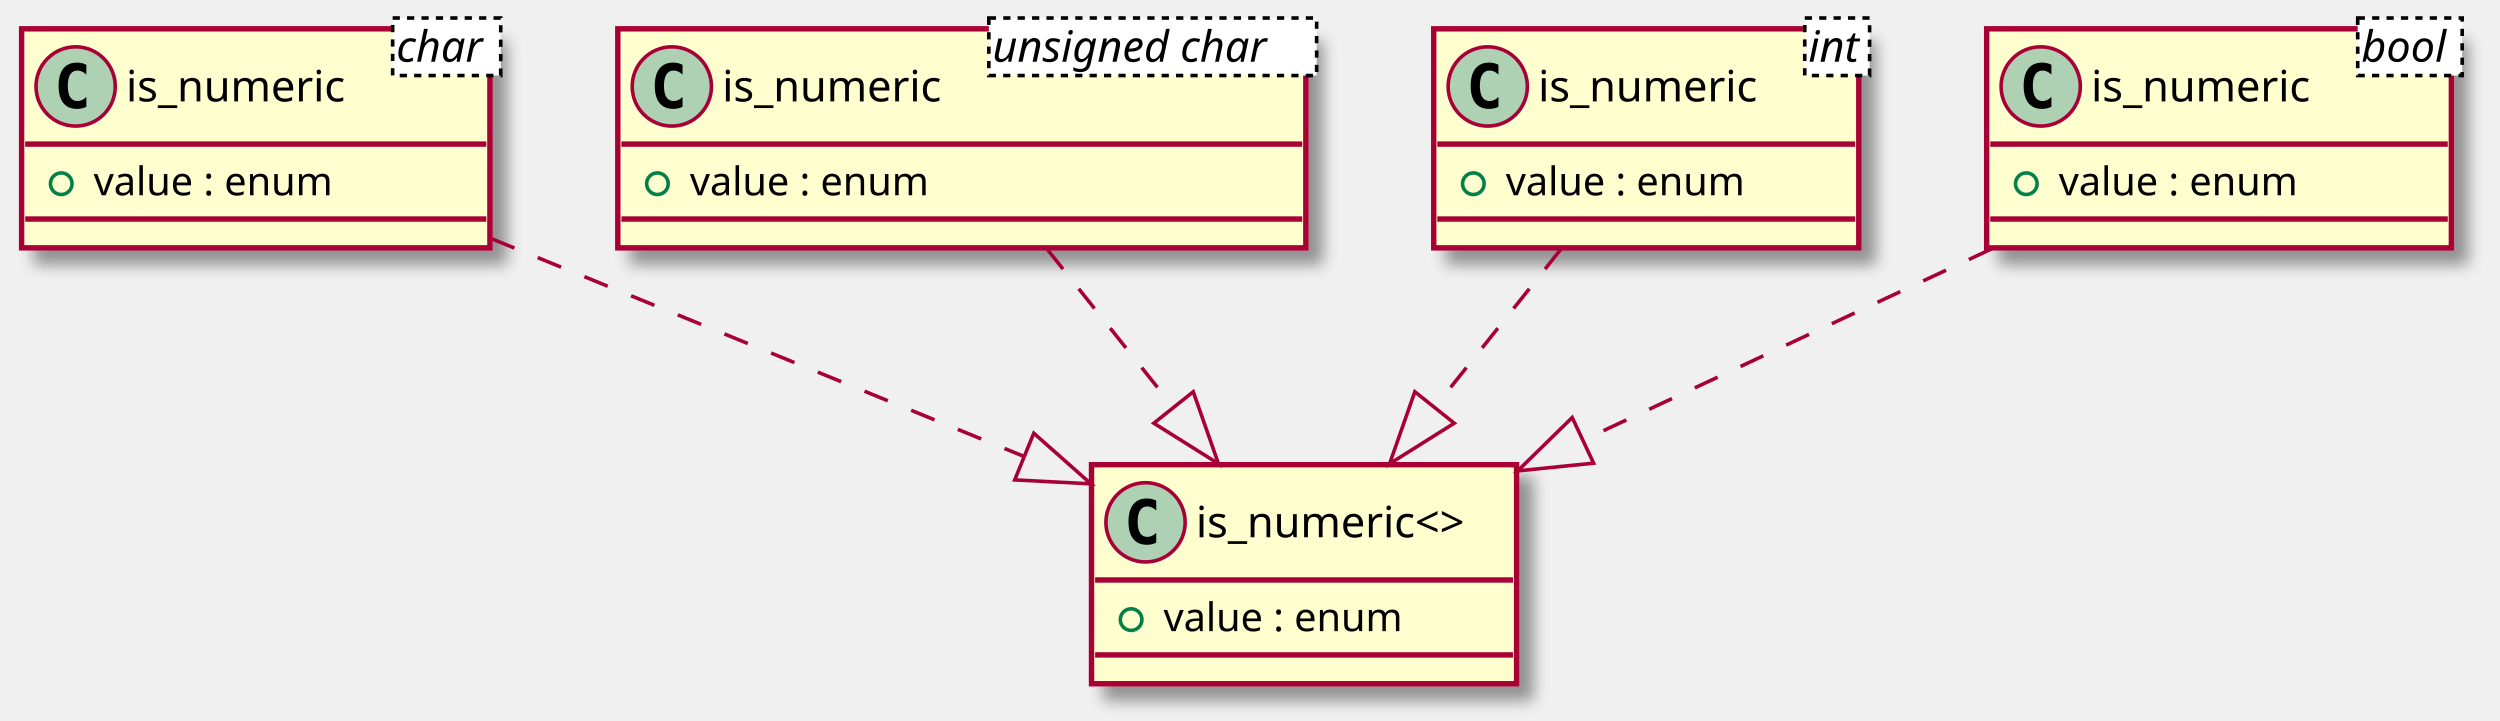
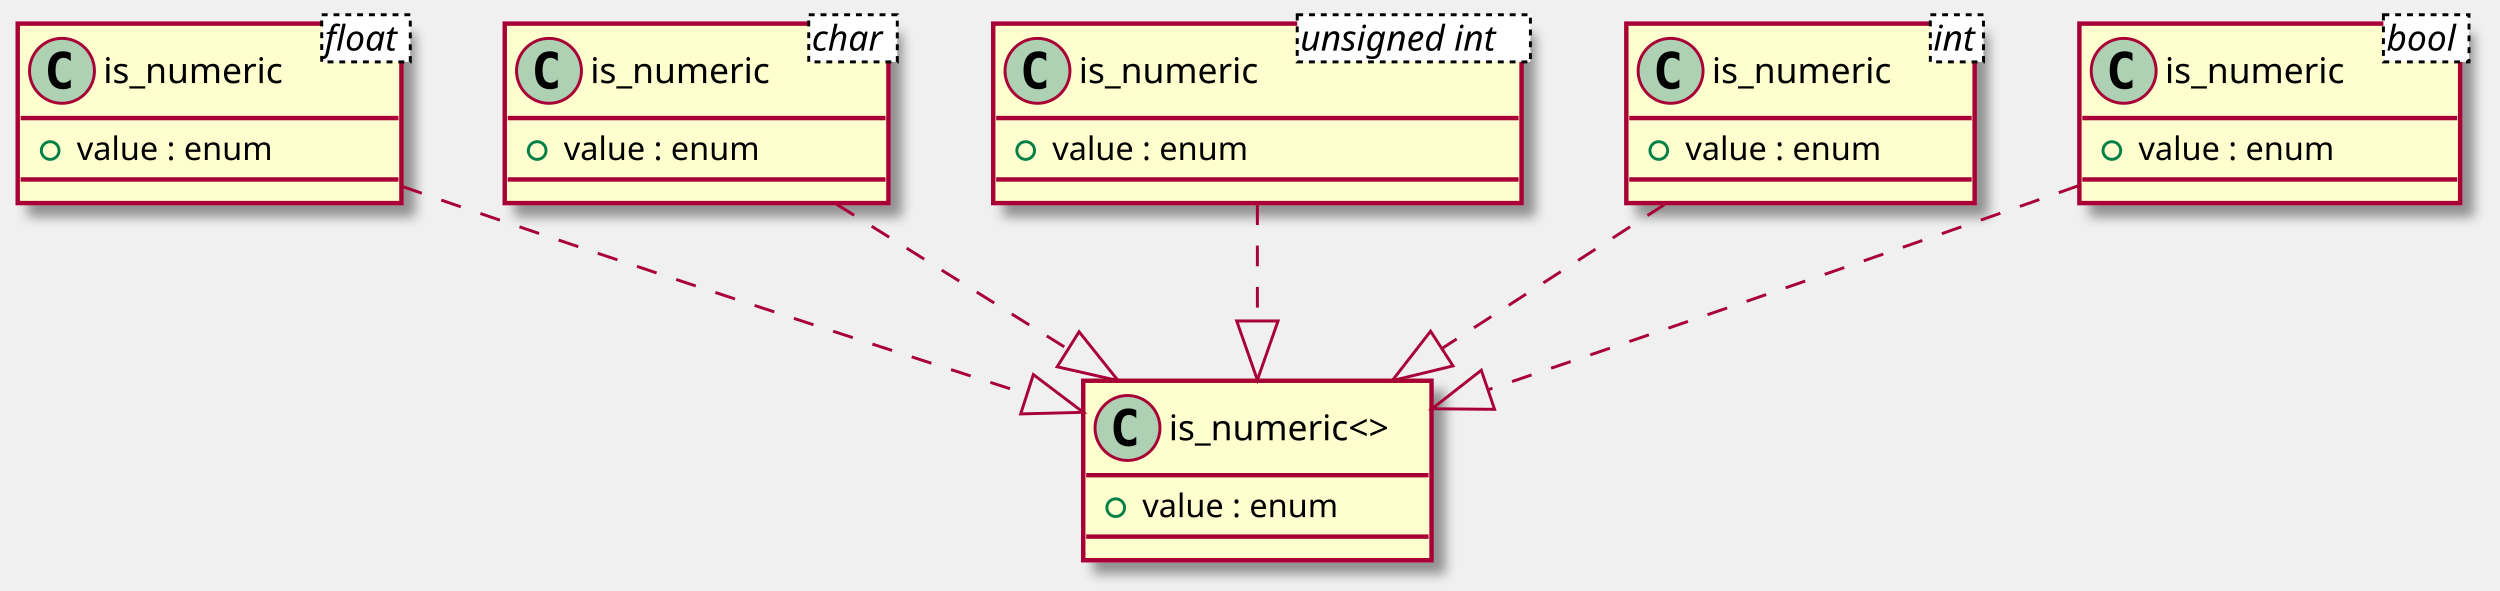
- <svg xmlns="http://www.w3.org/2000/svg" xmlns:xlink="http://www.w3.org/1999/xlink" contentScriptType="application/ecmascript" contentStyleType="text/css" height="200px" preserveAspectRatio="none" style="width:694px;height:200px;" version="1.1" viewBox="0 0 694 200" width="694px" zoomAndPan="magnify">
+ <svg xmlns="http://www.w3.org/2000/svg" xmlns:xlink="http://www.w3.org/1999/xlink" contentScriptType="application/ecmascript" contentStyleType="text/css" height="200px" preserveAspectRatio="none" style="width:847px;height:200px;" version="1.1" viewBox="0 0 847 200" width="847px" zoomAndPan="magnify">
  <defs>
-     <filter height="300%" id="f1vht9mqnvvh51" width="300%" x="-1" y="-1">
+     <filter height="300%" id="f9smllv5hfevk" width="300%" x="-1" y="-1">
      <feGaussianBlur result="blurOut" stdDeviation="2.0" />
      <feColorMatrix in="blurOut" result="blurOut2" type="matrix" values="0 0 0 0 0 0 0 0 0 0 0 0 0 0 0 0 0 0 .4 0" />
      <feOffset dx="4.0" dy="4.0" in="blurOut2" result="blurOut3" />
      <feBlend in="SourceGraphic" in2="blurOut3" mode="normal" />
    </filter>
    <style type="text/css">a:hover { text-decoration: underline; }</style>
  </defs>
  <g>
-     <a href="https://github.com/bkryza/clang-uml/blob/345619123b262df0dc04aaffdf754f32843cbfc3/tests/t00016/t00016.cc#L4" target="_top" title="is_numeric" xlink:actuate="onRequest" xlink:href="https://github.com/bkryza/clang-uml/blob/345619123b262df0dc04aaffdf754f32843cbfc3/tests/t00016/t00016.cc#L4" xlink:show="new" xlink:title="is_numeric" xlink:type="simple">
-       <rect fill="#FEFECE" filter="url(#f1vht9mqnvvh51)" height="60.805" id="C_0000000812" style="stroke: #A80036; stroke-width: 1.5;" width="118" x="303" y="129" />
-       <ellipse cx="318" cy="145" fill="#ADD1B2" rx="11" ry="11" style="stroke: #A80036; stroke-width: 1.0;" />
-       <path d="M320.969,150.641 Q320.391,150.938 319.75,151.078 Q319.109,151.234 318.406,151.234 Q315.906,151.234 314.578,149.594 Q313.266,147.938 313.266,144.812 Q313.266,141.688 314.578,140.031 Q315.906,138.375 318.406,138.375 Q319.109,138.375 319.75,138.531 Q320.406,138.688 320.969,138.984 L320.969,141.703 Q320.344,141.125 319.75,140.859 Q319.156,140.578 318.531,140.578 Q317.188,140.578 316.5,141.656 Q315.812,142.719 315.812,144.812 Q315.812,146.906 316.5,147.984 Q317.188,149.047 318.531,149.047 Q319.156,149.047 319.75,148.781 Q320.344,148.5 320.969,147.922 L320.969,150.641 Z " />
-       <text fill="#000000" font-family="sans-serif" font-size="12" lengthAdjust="spacingAndGlyphs" textLength="86" x="332" y="149.154">is_numeric&lt;&gt;</text>
-       <line style="stroke: #A80036; stroke-width: 1.5;" x1="304" x2="420" y1="161" y2="161" />
-       <ellipse cx="314" cy="172" fill="none" rx="3" ry="3" style="stroke: #038048; stroke-width: 1.0;" />
-       <text fill="#000000" font-family="sans-serif" font-size="11" lengthAdjust="spacingAndGlyphs" textLength="74" x="323" y="175.21">value : enum</text>
-       <line style="stroke: #A80036; stroke-width: 1.5;" x1="304" x2="420" y1="181.805" y2="181.805" />
+     <a href="https://github.com/bkryza/clang-uml/blob/ae7ef11e43f5fa5a1684f412eef67c0481dd4756/tests/t00016/t00016.cc#L4" target="_top" title="is_numeric" xlink:actuate="onRequest" xlink:href="https://github.com/bkryza/clang-uml/blob/ae7ef11e43f5fa5a1684f412eef67c0481dd4756/tests/t00016/t00016.cc#L4" xlink:show="new" xlink:title="is_numeric" xlink:type="simple">
+       <rect fill="#FEFECE" filter="url(#f9smllv5hfevk)" height="60.805" id="C_0000000000000000000604" style="stroke: #A80036; stroke-width: 1.5;" width="118" x="367" y="129" />
+       <ellipse cx="382" cy="145" fill="#ADD1B2" rx="11" ry="11" style="stroke: #A80036; stroke-width: 1.0;" />
+       <path d="M384.969,150.641 Q384.391,150.938 383.75,151.078 Q383.109,151.234 382.406,151.234 Q379.906,151.234 378.578,149.594 Q377.266,147.938 377.266,144.812 Q377.266,141.688 378.578,140.031 Q379.906,138.375 382.406,138.375 Q383.109,138.375 383.75,138.531 Q384.406,138.688 384.969,138.984 L384.969,141.703 Q384.344,141.125 383.75,140.859 Q383.156,140.578 382.531,140.578 Q381.188,140.578 380.5,141.656 Q379.812,142.719 379.812,144.812 Q379.812,146.906 380.5,147.984 Q381.188,149.047 382.531,149.047 Q383.156,149.047 383.75,148.781 Q384.344,148.5 384.969,147.922 L384.969,150.641 Z " />
+       <text fill="#000000" font-family="sans-serif" font-size="12" lengthAdjust="spacingAndGlyphs" textLength="86" x="396" y="149.154">is_numeric&lt;&gt;</text>
+       <line style="stroke: #A80036; stroke-width: 1.5;" x1="368" x2="484" y1="161" y2="161" />
+       <ellipse cx="378" cy="172" fill="none" rx="3" ry="3" style="stroke: #038048; stroke-width: 1.0;" />
+       <text fill="#000000" font-family="sans-serif" font-size="11" lengthAdjust="spacingAndGlyphs" textLength="74" x="387" y="175.21">value : enum</text>
+       <line style="stroke: #A80036; stroke-width: 1.5;" x1="368" x2="484" y1="181.805" y2="181.805" />
    </a>
-     <a href="https://github.com/bkryza/clang-uml/blob/345619123b262df0dc04aaffdf754f32843cbfc3/tests/t00016/t00016.cc#L8" target="_top" title="is_numeric" xlink:actuate="onRequest" xlink:href="https://github.com/bkryza/clang-uml/blob/345619123b262df0dc04aaffdf754f32843cbfc3/tests/t00016/t00016.cc#L8" xlink:show="new" xlink:title="is_numeric" xlink:type="simple">
-       <rect fill="#FEFECE" filter="url(#f1vht9mqnvvh51)" height="60.805" id="C_0000000817" style="stroke: #A80036; stroke-width: 1.5;" width="130" x="6" y="8" />
+     <a href="https://github.com/bkryza/clang-uml/blob/ae7ef11e43f5fa5a1684f412eef67c0481dd4756/tests/t00016/t00016.cc#L8" target="_top" title="is_numeric" xlink:actuate="onRequest" xlink:href="https://github.com/bkryza/clang-uml/blob/ae7ef11e43f5fa5a1684f412eef67c0481dd4756/tests/t00016/t00016.cc#L8" xlink:show="new" xlink:title="is_numeric" xlink:type="simple">
+       <rect fill="#FEFECE" filter="url(#f9smllv5hfevk)" height="60.805" id="C_0000000000000000000738" style="stroke: #A80036; stroke-width: 1.5;" width="130" x="6" y="8" />
      <ellipse cx="21" cy="24" fill="#ADD1B2" rx="11" ry="11" style="stroke: #A80036; stroke-width: 1.0;" />
      <path d="M23.969,29.641 Q23.391,29.938 22.75,30.078 Q22.109,30.234 21.406,30.234 Q18.906,30.234 17.578,28.594 Q16.266,26.938 16.266,23.812 Q16.266,20.688 17.578,19.031 Q18.906,17.375 21.406,17.375 Q22.109,17.375 22.75,17.531 Q23.406,17.688 23.969,17.984 L23.969,20.703 Q23.344,20.125 22.75,19.859 Q22.156,19.578 21.531,19.578 Q20.188,19.578 19.5,20.656 Q18.812,21.719 18.812,23.812 Q18.812,25.906 19.5,26.984 Q20.188,28.047 21.531,28.047 Q22.156,28.047 22.75,27.781 Q23.344,27.5 23.969,26.922 L23.969,29.641 Z " />
      <text fill="#000000" font-family="sans-serif" font-size="12" lengthAdjust="spacingAndGlyphs" textLength="66" x="35" y="28.154">is_numeric</text>
      <rect fill="#FFFFFF" height="15.969" style="stroke: #000000; stroke-width: 1.0; stroke-dasharray: 2.0,2.0;" width="30" x="109" y="5" />
-       <text fill="#000000" font-family="sans-serif" font-size="12" font-style="italic" lengthAdjust="spacingAndGlyphs" textLength="28" x="110" y="17.139">char</text>
+       <text fill="#000000" font-family="sans-serif" font-size="12" font-style="italic" lengthAdjust="spacingAndGlyphs" textLength="28" x="110" y="17.139">float</text>
      <line style="stroke: #A80036; stroke-width: 1.5;" x1="7" x2="135" y1="40" y2="40" />
      <ellipse cx="17" cy="51" fill="none" rx="3" ry="3" style="stroke: #038048; stroke-width: 1.0;" />
      <text fill="#000000" font-family="sans-serif" font-size="11" lengthAdjust="spacingAndGlyphs" textLength="74" x="26" y="54.21">value : enum</text>
      <line style="stroke: #A80036; stroke-width: 1.5;" x1="7" x2="135" y1="60.805" y2="60.805" />
    </a>
-     <a href="https://github.com/bkryza/clang-uml/blob/345619123b262df0dc04aaffdf754f32843cbfc3/tests/t00016/t00016.cc#L12" target="_top" title="is_numeric" xlink:actuate="onRequest" xlink:href="https://github.com/bkryza/clang-uml/blob/345619123b262df0dc04aaffdf754f32843cbfc3/tests/t00016/t00016.cc#L12" xlink:show="new" xlink:title="is_numeric" xlink:type="simple">
-       <rect fill="#FEFECE" filter="url(#f1vht9mqnvvh51)" height="60.805" id="C_0000000827" style="stroke: #A80036; stroke-width: 1.5;" width="191" x="171.5" y="8" />
-       <ellipse cx="186.5" cy="24" fill="#ADD1B2" rx="11" ry="11" style="stroke: #A80036; stroke-width: 1.0;" />
-       <path d="M189.469,29.641 Q188.891,29.938 188.25,30.078 Q187.609,30.234 186.906,30.234 Q184.406,30.234 183.078,28.594 Q181.766,26.938 181.766,23.812 Q181.766,20.688 183.078,19.031 Q184.406,17.375 186.906,17.375 Q187.609,17.375 188.25,17.531 Q188.906,17.688 189.469,17.984 L189.469,20.703 Q188.844,20.125 188.25,19.859 Q187.656,19.578 187.031,19.578 Q185.688,19.578 185,20.656 Q184.312,21.719 184.312,23.812 Q184.312,25.906 185,26.984 Q185.688,28.047 187.031,28.047 Q187.656,28.047 188.25,27.781 Q188.844,27.5 189.469,26.922 L189.469,29.641 Z " />
-       <text fill="#000000" font-family="sans-serif" font-size="12" lengthAdjust="spacingAndGlyphs" textLength="66" x="200.5" y="28.154">is_numeric</text>
-       <rect fill="#FFFFFF" height="15.969" style="stroke: #000000; stroke-width: 1.0; stroke-dasharray: 2.0,2.0;" width="91" x="274.5" y="5" />
-       <text fill="#000000" font-family="sans-serif" font-size="12" font-style="italic" lengthAdjust="spacingAndGlyphs" textLength="89" x="275.5" y="17.139">unsigned char</text>
-       <line style="stroke: #A80036; stroke-width: 1.5;" x1="172.5" x2="361.5" y1="40" y2="40" />
-       <ellipse cx="182.5" cy="51" fill="none" rx="3" ry="3" style="stroke: #038048; stroke-width: 1.0;" />
-       <text fill="#000000" font-family="sans-serif" font-size="11" lengthAdjust="spacingAndGlyphs" textLength="74" x="191.5" y="54.21">value : enum</text>
-       <line style="stroke: #A80036; stroke-width: 1.5;" x1="172.5" x2="361.5" y1="60.805" y2="60.805" />
+     <a href="https://github.com/bkryza/clang-uml/blob/ae7ef11e43f5fa5a1684f412eef67c0481dd4756/tests/t00016/t00016.cc#L12" target="_top" title="is_numeric" xlink:actuate="onRequest" xlink:href="https://github.com/bkryza/clang-uml/blob/ae7ef11e43f5fa5a1684f412eef67c0481dd4756/tests/t00016/t00016.cc#L12" xlink:show="new" xlink:title="is_numeric" xlink:type="simple">
+       <rect fill="#FEFECE" filter="url(#f9smllv5hfevk)" height="60.805" id="C_0000000000000000000872" style="stroke: #A80036; stroke-width: 1.5;" width="130" x="171" y="8" />
+       <ellipse cx="186" cy="24" fill="#ADD1B2" rx="11" ry="11" style="stroke: #A80036; stroke-width: 1.0;" />
+       <path d="M188.969,29.641 Q188.391,29.938 187.75,30.078 Q187.109,30.234 186.406,30.234 Q183.906,30.234 182.578,28.594 Q181.266,26.938 181.266,23.812 Q181.266,20.688 182.578,19.031 Q183.906,17.375 186.406,17.375 Q187.109,17.375 187.75,17.531 Q188.406,17.688 188.969,17.984 L188.969,20.703 Q188.344,20.125 187.75,19.859 Q187.156,19.578 186.531,19.578 Q185.188,19.578 184.5,20.656 Q183.812,21.719 183.812,23.812 Q183.812,25.906 184.5,26.984 Q185.188,28.047 186.531,28.047 Q187.156,28.047 187.75,27.781 Q188.344,27.5 188.969,26.922 L188.969,29.641 Z " />
+       <text fill="#000000" font-family="sans-serif" font-size="12" lengthAdjust="spacingAndGlyphs" textLength="66" x="200" y="28.154">is_numeric</text>
+       <rect fill="#FFFFFF" height="15.969" style="stroke: #000000; stroke-width: 1.0; stroke-dasharray: 2.0,2.0;" width="30" x="274" y="5" />
+       <text fill="#000000" font-family="sans-serif" font-size="12" font-style="italic" lengthAdjust="spacingAndGlyphs" textLength="28" x="275" y="17.139">char</text>
+       <line style="stroke: #A80036; stroke-width: 1.5;" x1="172" x2="300" y1="40" y2="40" />
+       <ellipse cx="182" cy="51" fill="none" rx="3" ry="3" style="stroke: #038048; stroke-width: 1.0;" />
+       <text fill="#000000" font-family="sans-serif" font-size="11" lengthAdjust="spacingAndGlyphs" textLength="74" x="191" y="54.21">value : enum</text>
+       <line style="stroke: #A80036; stroke-width: 1.5;" x1="172" x2="300" y1="60.805" y2="60.805" />
    </a>
-     <a href="https://github.com/bkryza/clang-uml/blob/345619123b262df0dc04aaffdf754f32843cbfc3/tests/t00016/t00016.cc#L16" target="_top" title="is_numeric" xlink:actuate="onRequest" xlink:href="https://github.com/bkryza/clang-uml/blob/345619123b262df0dc04aaffdf754f32843cbfc3/tests/t00016/t00016.cc#L16" xlink:show="new" xlink:title="is_numeric" xlink:type="simple">
-       <rect fill="#FEFECE" filter="url(#f1vht9mqnvvh51)" height="60.805" id="C_0000000837" style="stroke: #A80036; stroke-width: 1.5;" width="118" x="398" y="8" />
-       <ellipse cx="413" cy="24" fill="#ADD1B2" rx="11" ry="11" style="stroke: #A80036; stroke-width: 1.0;" />
-       <path d="M415.969,29.641 Q415.391,29.938 414.75,30.078 Q414.109,30.234 413.406,30.234 Q410.906,30.234 409.578,28.594 Q408.266,26.938 408.266,23.812 Q408.266,20.688 409.578,19.031 Q410.906,17.375 413.406,17.375 Q414.109,17.375 414.75,17.531 Q415.406,17.688 415.969,17.984 L415.969,20.703 Q415.344,20.125 414.75,19.859 Q414.156,19.578 413.531,19.578 Q412.188,19.578 411.5,20.656 Q410.812,21.719 410.812,23.812 Q410.812,25.906 411.5,26.984 Q412.188,28.047 413.531,28.047 Q414.156,28.047 414.75,27.781 Q415.344,27.5 415.969,26.922 L415.969,29.641 Z " />
-       <text fill="#000000" font-family="sans-serif" font-size="12" lengthAdjust="spacingAndGlyphs" textLength="66" x="427" y="28.154">is_numeric</text>
-       <rect fill="#FFFFFF" height="15.969" style="stroke: #000000; stroke-width: 1.0; stroke-dasharray: 2.0,2.0;" width="18" x="501" y="5" />
-       <text fill="#000000" font-family="sans-serif" font-size="12" font-style="italic" lengthAdjust="spacingAndGlyphs" textLength="16" x="502" y="17.139">int</text>
-       <line style="stroke: #A80036; stroke-width: 1.5;" x1="399" x2="515" y1="40" y2="40" />
-       <ellipse cx="409" cy="51" fill="none" rx="3" ry="3" style="stroke: #038048; stroke-width: 1.0;" />
-       <text fill="#000000" font-family="sans-serif" font-size="11" lengthAdjust="spacingAndGlyphs" textLength="74" x="418" y="54.21">value : enum</text>
-       <line style="stroke: #A80036; stroke-width: 1.5;" x1="399" x2="515" y1="60.805" y2="60.805" />
+     <a href="https://github.com/bkryza/clang-uml/blob/ae7ef11e43f5fa5a1684f412eef67c0481dd4756/tests/t00016/t00016.cc#L16" target="_top" title="is_numeric" xlink:actuate="onRequest" xlink:href="https://github.com/bkryza/clang-uml/blob/ae7ef11e43f5fa5a1684f412eef67c0481dd4756/tests/t00016/t00016.cc#L16" xlink:show="new" xlink:title="is_numeric" xlink:type="simple">
+       <rect fill="#FEFECE" filter="url(#f9smllv5hfevk)" height="60.805" id="C_0000000000000000001024" style="stroke: #A80036; stroke-width: 1.5;" width="179" x="336.5" y="8" />
+       <ellipse cx="351.5" cy="24" fill="#ADD1B2" rx="11" ry="11" style="stroke: #A80036; stroke-width: 1.0;" />
+       <path d="M354.469,29.641 Q353.891,29.938 353.25,30.078 Q352.609,30.234 351.906,30.234 Q349.406,30.234 348.078,28.594 Q346.766,26.938 346.766,23.812 Q346.766,20.688 348.078,19.031 Q349.406,17.375 351.906,17.375 Q352.609,17.375 353.25,17.531 Q353.906,17.688 354.469,17.984 L354.469,20.703 Q353.844,20.125 353.25,19.859 Q352.656,19.578 352.031,19.578 Q350.688,19.578 350,20.656 Q349.312,21.719 349.312,23.812 Q349.312,25.906 350,26.984 Q350.688,28.047 352.031,28.047 Q352.656,28.047 353.25,27.781 Q353.844,27.5 354.469,26.922 L354.469,29.641 Z " />
+       <text fill="#000000" font-family="sans-serif" font-size="12" lengthAdjust="spacingAndGlyphs" textLength="66" x="365.5" y="28.154">is_numeric</text>
+       <rect fill="#FFFFFF" height="15.969" style="stroke: #000000; stroke-width: 1.0; stroke-dasharray: 2.0,2.0;" width="79" x="439.5" y="5" />
+       <text fill="#000000" font-family="sans-serif" font-size="12" font-style="italic" lengthAdjust="spacingAndGlyphs" textLength="77" x="440.5" y="17.139">unsigned int</text>
+       <line style="stroke: #A80036; stroke-width: 1.5;" x1="337.5" x2="514.5" y1="40" y2="40" />
+       <ellipse cx="347.5" cy="51" fill="none" rx="3" ry="3" style="stroke: #038048; stroke-width: 1.0;" />
+       <text fill="#000000" font-family="sans-serif" font-size="11" lengthAdjust="spacingAndGlyphs" textLength="74" x="356.5" y="54.21">value : enum</text>
+       <line style="stroke: #A80036; stroke-width: 1.5;" x1="337.5" x2="514.5" y1="60.805" y2="60.805" />
    </a>
-     <a href="https://github.com/bkryza/clang-uml/blob/345619123b262df0dc04aaffdf754f32843cbfc3/tests/t00016/t00016.cc#L20" target="_top" title="is_numeric" xlink:actuate="onRequest" xlink:href="https://github.com/bkryza/clang-uml/blob/345619123b262df0dc04aaffdf754f32843cbfc3/tests/t00016/t00016.cc#L20" xlink:show="new" xlink:title="is_numeric" xlink:type="simple">
-       <rect fill="#FEFECE" filter="url(#f1vht9mqnvvh51)" height="60.805" id="C_0000000847" style="stroke: #A80036; stroke-width: 1.5;" width="129" x="551.5" y="8" />
-       <ellipse cx="566.5" cy="24" fill="#ADD1B2" rx="11" ry="11" style="stroke: #A80036; stroke-width: 1.0;" />
-       <path d="M569.469,29.641 Q568.891,29.938 568.25,30.078 Q567.609,30.234 566.906,30.234 Q564.406,30.234 563.078,28.594 Q561.766,26.938 561.766,23.812 Q561.766,20.688 563.078,19.031 Q564.406,17.375 566.906,17.375 Q567.609,17.375 568.25,17.531 Q568.906,17.688 569.469,17.984 L569.469,20.703 Q568.844,20.125 568.25,19.859 Q567.656,19.578 567.031,19.578 Q565.688,19.578 565,20.656 Q564.312,21.719 564.312,23.812 Q564.312,25.906 565,26.984 Q565.688,28.047 567.031,28.047 Q567.656,28.047 568.25,27.781 Q568.844,27.5 569.469,26.922 L569.469,29.641 Z " />
-       <text fill="#000000" font-family="sans-serif" font-size="12" lengthAdjust="spacingAndGlyphs" textLength="66" x="580.5" y="28.154">is_numeric</text>
-       <rect fill="#FFFFFF" height="15.969" style="stroke: #000000; stroke-width: 1.0; stroke-dasharray: 2.0,2.0;" width="29" x="654.5" y="5" />
-       <text fill="#000000" font-family="sans-serif" font-size="12" font-style="italic" lengthAdjust="spacingAndGlyphs" textLength="27" x="655.5" y="17.139">bool</text>
-       <line style="stroke: #A80036; stroke-width: 1.5;" x1="552.5" x2="679.5" y1="40" y2="40" />
-       <ellipse cx="562.5" cy="51" fill="none" rx="3" ry="3" style="stroke: #038048; stroke-width: 1.0;" />
-       <text fill="#000000" font-family="sans-serif" font-size="11" lengthAdjust="spacingAndGlyphs" textLength="74" x="571.5" y="54.21">value : enum</text>
-       <line style="stroke: #A80036; stroke-width: 1.5;" x1="552.5" x2="679.5" y1="60.805" y2="60.805" />
+     <a href="https://github.com/bkryza/clang-uml/blob/ae7ef11e43f5fa5a1684f412eef67c0481dd4756/tests/t00016/t00016.cc#L20" target="_top" title="is_numeric" xlink:actuate="onRequest" xlink:href="https://github.com/bkryza/clang-uml/blob/ae7ef11e43f5fa5a1684f412eef67c0481dd4756/tests/t00016/t00016.cc#L20" xlink:show="new" xlink:title="is_numeric" xlink:type="simple">
+       <rect fill="#FEFECE" filter="url(#f9smllv5hfevk)" height="60.805" id="C_0000000000000000001159" style="stroke: #A80036; stroke-width: 1.5;" width="118" x="551" y="8" />
+       <ellipse cx="566" cy="24" fill="#ADD1B2" rx="11" ry="11" style="stroke: #A80036; stroke-width: 1.0;" />
+       <path d="M568.969,29.641 Q568.391,29.938 567.75,30.078 Q567.109,30.234 566.406,30.234 Q563.906,30.234 562.578,28.594 Q561.266,26.938 561.266,23.812 Q561.266,20.688 562.578,19.031 Q563.906,17.375 566.406,17.375 Q567.109,17.375 567.75,17.531 Q568.406,17.688 568.969,17.984 L568.969,20.703 Q568.344,20.125 567.75,19.859 Q567.156,19.578 566.531,19.578 Q565.188,19.578 564.5,20.656 Q563.812,21.719 563.812,23.812 Q563.812,25.906 564.5,26.984 Q565.188,28.047 566.531,28.047 Q567.156,28.047 567.75,27.781 Q568.344,27.5 568.969,26.922 L568.969,29.641 Z " />
+       <text fill="#000000" font-family="sans-serif" font-size="12" lengthAdjust="spacingAndGlyphs" textLength="66" x="580" y="28.154">is_numeric</text>
+       <rect fill="#FFFFFF" height="15.969" style="stroke: #000000; stroke-width: 1.0; stroke-dasharray: 2.0,2.0;" width="18" x="654" y="5" />
+       <text fill="#000000" font-family="sans-serif" font-size="12" font-style="italic" lengthAdjust="spacingAndGlyphs" textLength="16" x="655" y="17.139">int</text>
+       <line style="stroke: #A80036; stroke-width: 1.5;" x1="552" x2="668" y1="40" y2="40" />
+       <ellipse cx="562" cy="51" fill="none" rx="3" ry="3" style="stroke: #038048; stroke-width: 1.0;" />
+       <text fill="#000000" font-family="sans-serif" font-size="11" lengthAdjust="spacingAndGlyphs" textLength="74" x="571" y="54.21">value : enum</text>
+       <line style="stroke: #A80036; stroke-width: 1.5;" x1="552" x2="668" y1="60.805" y2="60.805" />
    </a>
-     <path d="M136.31,66.21 C180.1,84.11 237.98,107.79 284.17,126.67 " fill="none" id="C_0000000817-&gt;C_0000000812" style="stroke: #A80036; stroke-width: 1.0; stroke-dasharray: 7.0,7.0;" />
-     <polygon fill="none" points="286.98,120.26,302.85,134.31,281.68,133.22,286.98,120.26" style="stroke: #A80036; stroke-width: 1.0;" />
-     <path d="M290.73,69.22 C301.27,82.43 313.92,98.27 325.61,112.92 " fill="none" id="C_0000000827-&gt;C_0000000812" style="stroke: #A80036; stroke-width: 1.0; stroke-dasharray: 7.0,7.0;" />
-     <polygon fill="none" points="331.24,108.75,338.25,128.74,320.3,117.48,331.24,108.75" style="stroke: #A80036; stroke-width: 1.0;" />
-     <path d="M433.27,69.22 C422.73,82.43 410.08,98.27 398.39,112.92 " fill="none" id="C_0000000837-&gt;C_0000000812" style="stroke: #A80036; stroke-width: 1.0; stroke-dasharray: 7.0,7.0;" />
-     <polygon fill="none" points="403.7,117.48,385.75,128.74,392.76,108.75,403.7,117.48" style="stroke: #A80036; stroke-width: 1.0;" />
-     <path d="M552.89,69.07 C518.61,85.13 475.93,105.13 439.62,122.13 " fill="none" id="C_0000000847-&gt;C_0000000812" style="stroke: #A80036; stroke-width: 1.0; stroke-dasharray: 7.0,7.0;" />
-     <polygon fill="none" points="442.38,128.57,421.3,130.72,436.44,115.9,442.38,128.57" style="stroke: #A80036; stroke-width: 1.0;" />
+     <a href="https://github.com/bkryza/clang-uml/blob/ae7ef11e43f5fa5a1684f412eef67c0481dd4756/tests/t00016/t00016.cc#L24" target="_top" title="is_numeric" xlink:actuate="onRequest" xlink:href="https://github.com/bkryza/clang-uml/blob/ae7ef11e43f5fa5a1684f412eef67c0481dd4756/tests/t00016/t00016.cc#L24" xlink:show="new" xlink:title="is_numeric" xlink:type="simple">
+       <rect fill="#FEFECE" filter="url(#f9smllv5hfevk)" height="60.805" id="C_0000000000000000001294" style="stroke: #A80036; stroke-width: 1.5;" width="129" x="704.5" y="8" />
+       <ellipse cx="719.5" cy="24" fill="#ADD1B2" rx="11" ry="11" style="stroke: #A80036; stroke-width: 1.0;" />
+       <path d="M722.469,29.641 Q721.891,29.938 721.25,30.078 Q720.609,30.234 719.906,30.234 Q717.406,30.234 716.078,28.594 Q714.766,26.938 714.766,23.812 Q714.766,20.688 716.078,19.031 Q717.406,17.375 719.906,17.375 Q720.609,17.375 721.25,17.531 Q721.906,17.688 722.469,17.984 L722.469,20.703 Q721.844,20.125 721.25,19.859 Q720.656,19.578 720.031,19.578 Q718.688,19.578 718,20.656 Q717.312,21.719 717.312,23.812 Q717.312,25.906 718,26.984 Q718.688,28.047 720.031,28.047 Q720.656,28.047 721.25,27.781 Q721.844,27.5 722.469,26.922 L722.469,29.641 Z " />
+       <text fill="#000000" font-family="sans-serif" font-size="12" lengthAdjust="spacingAndGlyphs" textLength="66" x="733.5" y="28.154">is_numeric</text>
+       <rect fill="#FFFFFF" height="15.969" style="stroke: #000000; stroke-width: 1.0; stroke-dasharray: 2.0,2.0;" width="29" x="807.5" y="5" />
+       <text fill="#000000" font-family="sans-serif" font-size="12" font-style="italic" lengthAdjust="spacingAndGlyphs" textLength="27" x="808.5" y="17.139">bool</text>
+       <line style="stroke: #A80036; stroke-width: 1.5;" x1="705.5" x2="832.5" y1="40" y2="40" />
+       <ellipse cx="715.5" cy="51" fill="none" rx="3" ry="3" style="stroke: #038048; stroke-width: 1.0;" />
+       <text fill="#000000" font-family="sans-serif" font-size="11" lengthAdjust="spacingAndGlyphs" textLength="74" x="724.5" y="54.21">value : enum</text>
+       <line style="stroke: #A80036; stroke-width: 1.5;" x1="705.5" x2="832.5" y1="60.805" y2="60.805" />
+     </a>
+     <path d="M136.29,63.18 C141.93,65.17 147.56,67.13 153,69 C218.43,91.49 293.11,115.88 347.8,133.52 " fill="none" id="C_0000000000000000000738-&gt;C_0000000000000000000604" style="stroke: #A80036; stroke-width: 1.0; stroke-dasharray: 7.0,7.0;" />
+     <polygon fill="none" points="350.1,126.9,366.99,139.69,345.81,140.23,350.1,126.9" style="stroke: #A80036; stroke-width: 1.0;" />
+     <path d="M283.45,69.22 C307.12,84.04 336.09,102.19 361.72,118.24 " fill="none" id="C_0000000000000000000872-&gt;C_0000000000000000000604" style="stroke: #A80036; stroke-width: 1.0; stroke-dasharray: 7.0,7.0;" />
+     <polygon fill="none" points="365.59,112.4,378.82,128.95,358.16,124.27,365.59,112.4" style="stroke: #A80036; stroke-width: 1.0;" />
+     <path d="M426,69.22 C426,81.15 426,95.23 426,108.63 " fill="none" id="C_0000000000000000001024-&gt;C_0000000000000000000604" style="stroke: #A80036; stroke-width: 1.0; stroke-dasharray: 7.0,7.0;" />
+     <polygon fill="none" points="433,108.74,426,128.74,419,108.74,433,108.74" style="stroke: #A80036; stroke-width: 1.0;" />
+     <path d="M564.04,69.22 C541.24,83.97 513.34,102.01 488.61,118.01 " fill="none" id="C_0000000000000000001159-&gt;C_0000000000000000000604" style="stroke: #A80036; stroke-width: 1.0; stroke-dasharray: 7.0,7.0;" />
+     <polygon fill="none" points="492.28,123.97,471.69,128.95,484.68,112.21,492.28,123.97" style="stroke: #A80036; stroke-width: 1.0;" />
+     <path d="M704.13,62.94 C698.34,65 692.57,67.04 687,69 C625.69,90.54 556.06,114.39 504.15,132.04 " fill="none" id="C_0000000000000000001294-&gt;C_0000000000000000000604" style="stroke: #A80036; stroke-width: 1.0; stroke-dasharray: 7.0,7.0;" />
+     <polygon fill="none" points="506.36,138.68,485.17,138.49,501.86,125.43,506.36,138.68" style="stroke: #A80036; stroke-width: 1.0;" />
  </g>
</svg>
